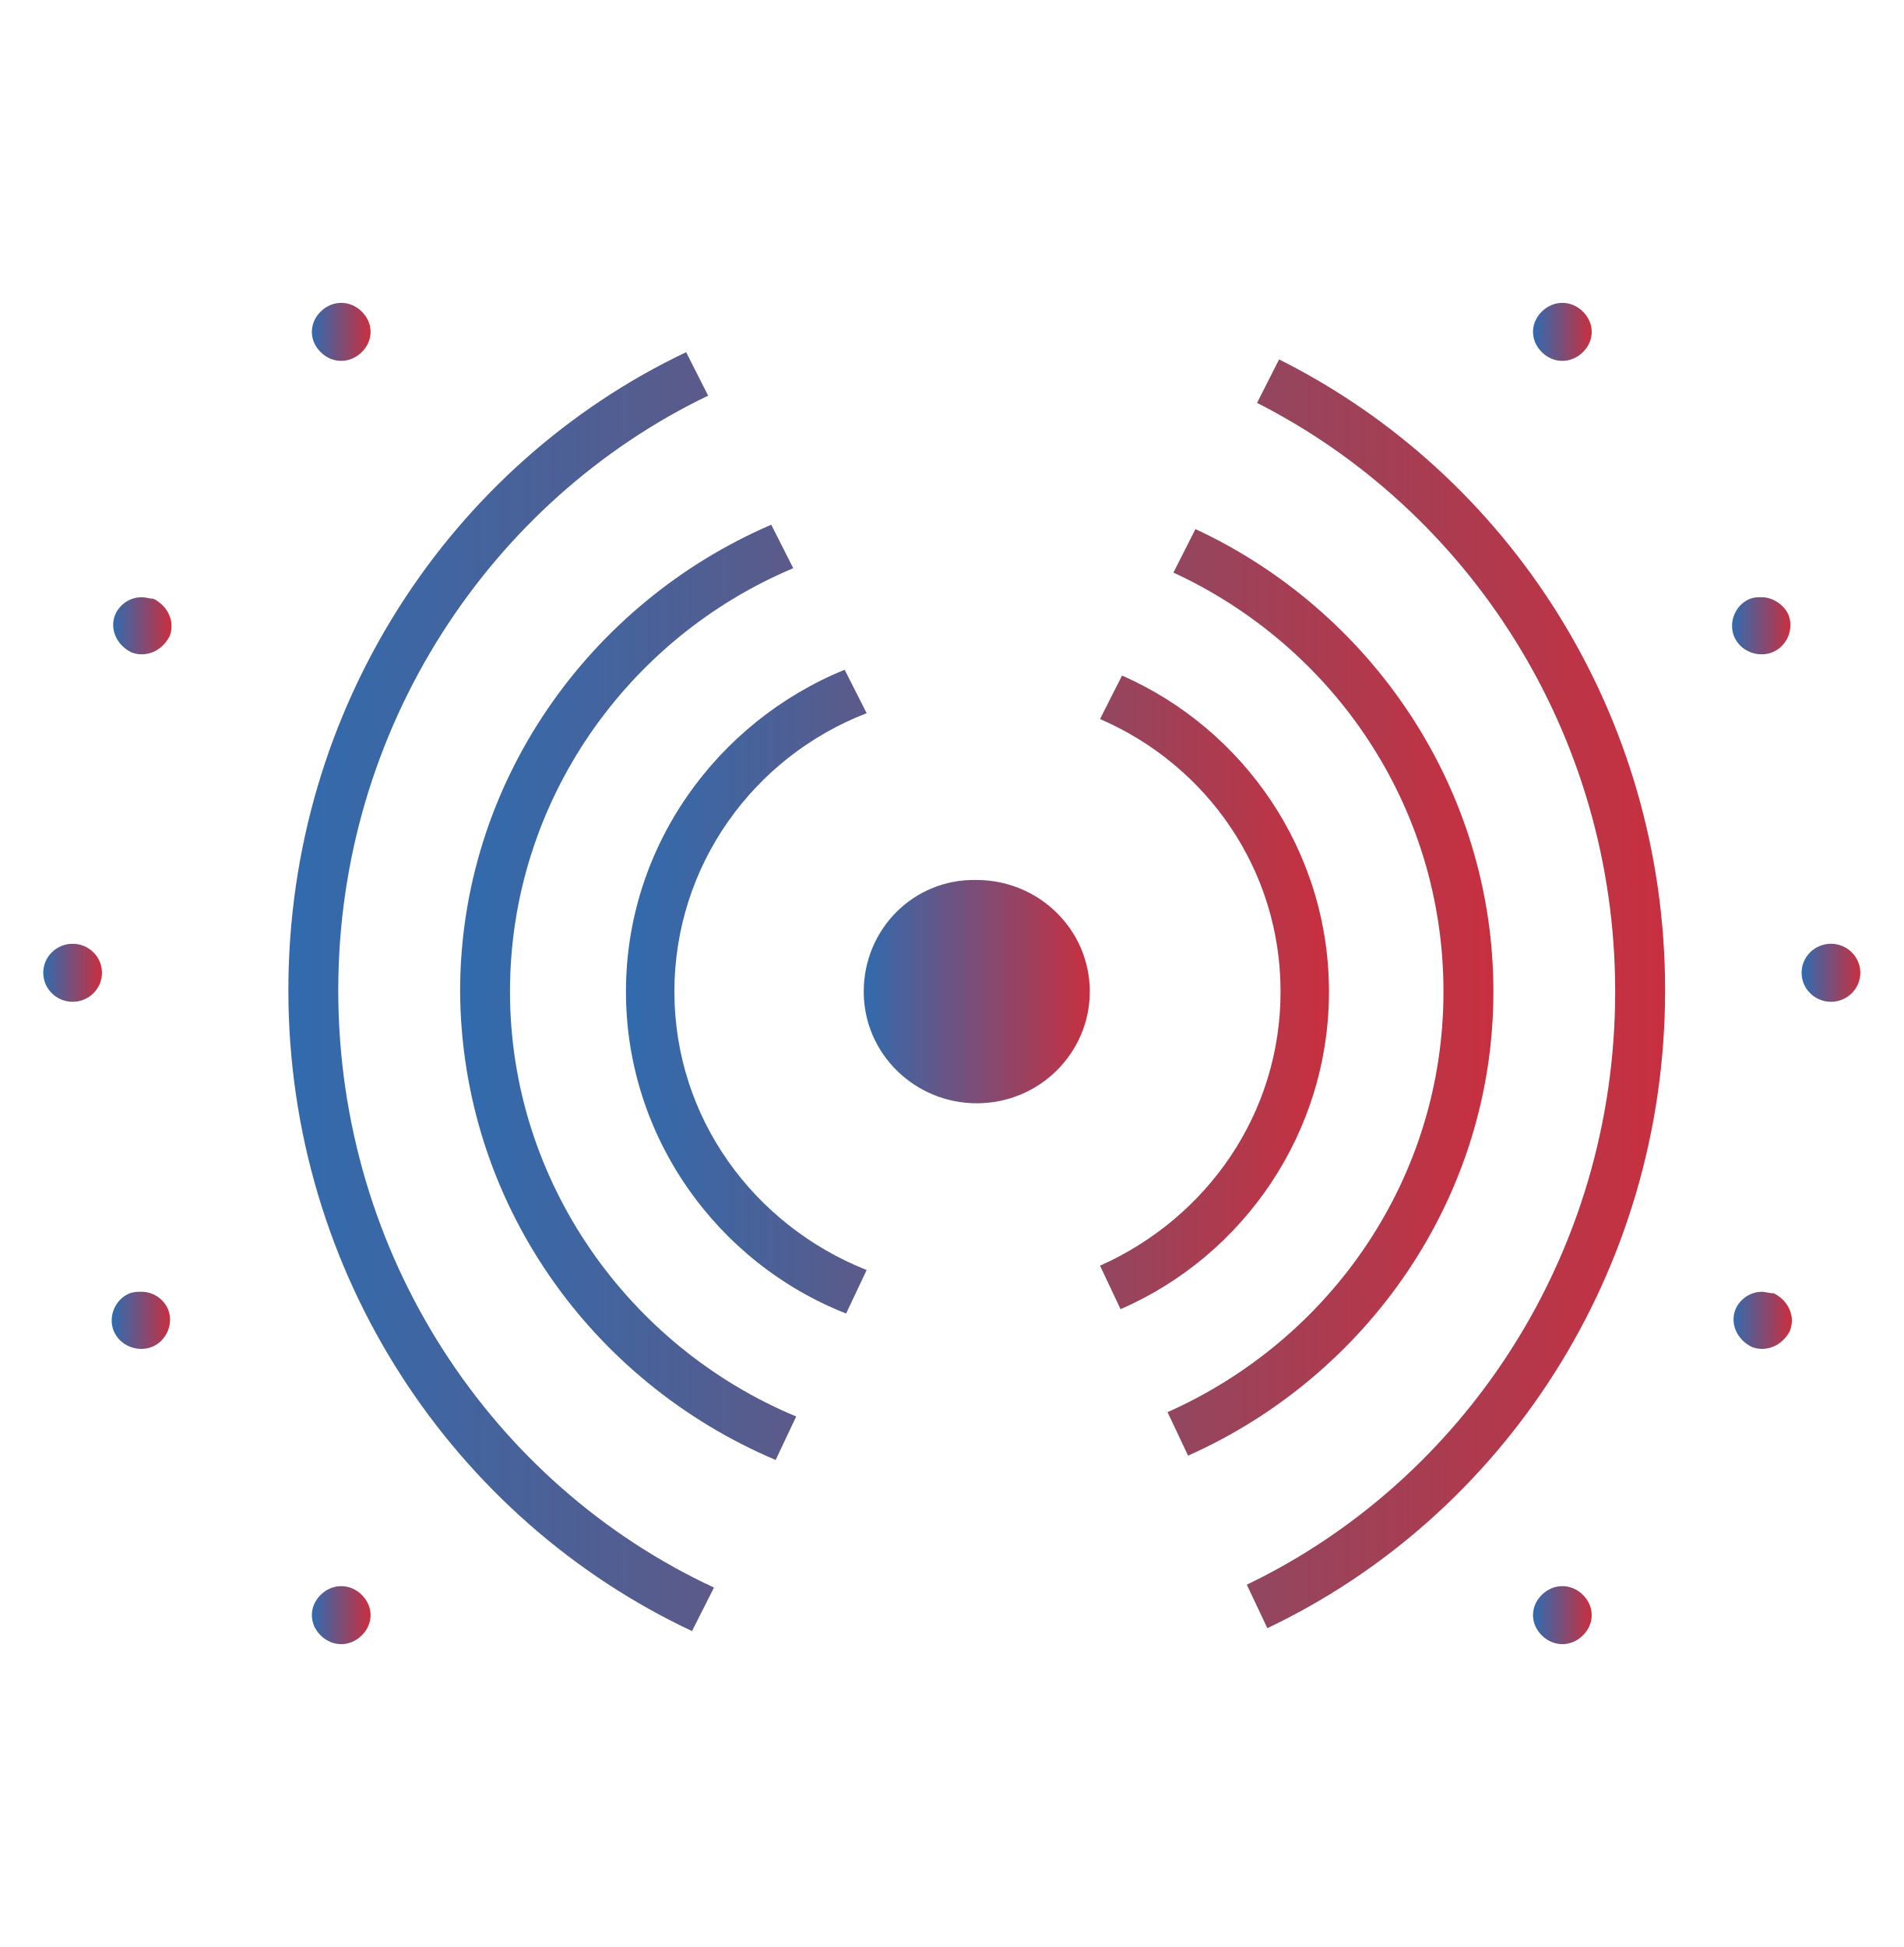
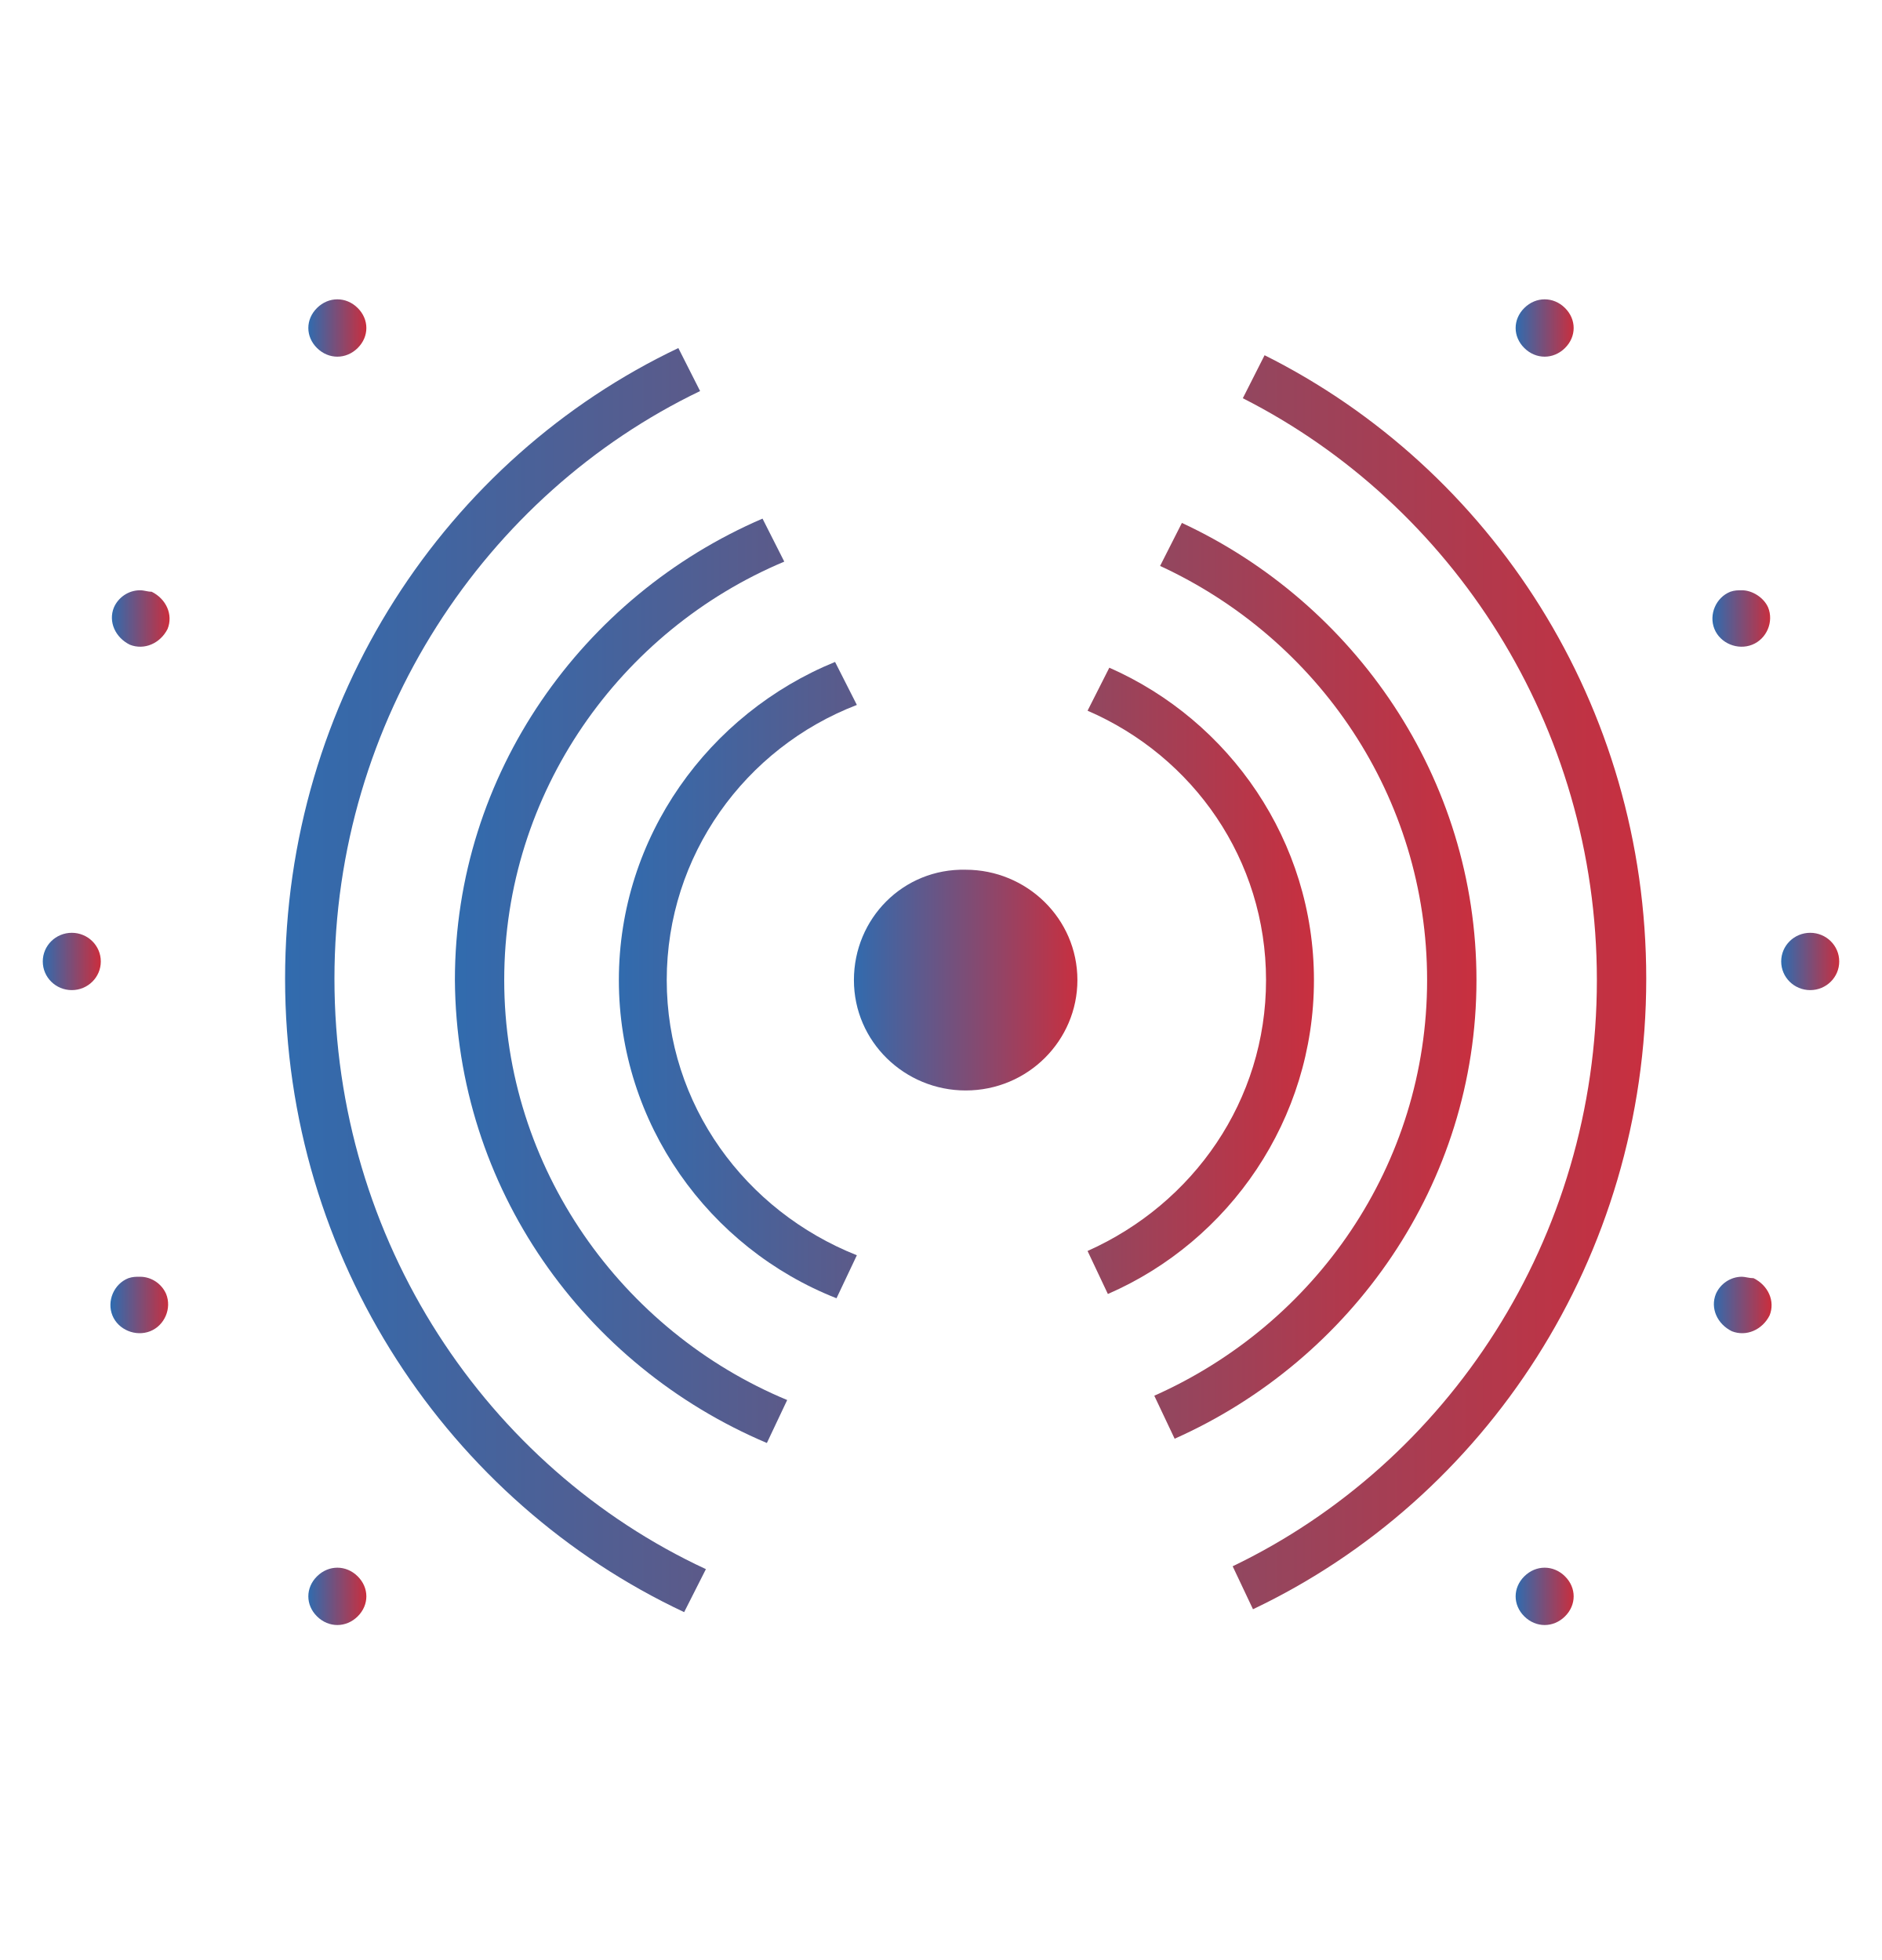
- <svg xmlns="http://www.w3.org/2000/svg" width="88" height="90" viewBox="0 0 88 90" fill="none">
-   <path d="M0 2.581C0 4.022 1.187 5.162 2.612 5.162C4.071 5.162 5.225 3.989 5.225 2.581C5.225 1.14 4.037 0.001 2.612 0.001C1.153 -0.033 0 1.14 0 2.581Z" transform="translate(39.9292 40.6753) scale(2)" fill="url(#paint0_linear)" />
-   <path d="M4.173 7.306C4.173 10.121 2.477 12.534 0 13.64L0.475 14.645C3.325 13.405 5.292 10.557 5.292 7.306C5.292 4.055 3.325 1.24 0.509 0L0 1.005C2.477 2.078 4.173 4.491 4.173 7.306Z" transform="translate(50.853 31.2269) scale(2)" fill="url(#paint1_linear)" />
-   <path d="M1.12 7.44C1.12 4.524 2.952 2.011 5.564 1.005L5.055 0C2.103 1.206 0 4.089 0 7.44C0 10.791 2.103 13.707 5.089 14.88L5.564 13.875C2.952 12.836 1.12 10.356 1.12 7.44Z" transform="translate(28.937 30.9578) scale(2)" fill="url(#paint2_linear)" />
-   <path d="M7.294 21.616L7.769 20.611C3.901 19.002 1.153 15.182 1.153 10.791C1.153 6.401 3.868 2.614 7.701 1.005L7.192 0C2.985 1.81 0 5.965 0 10.791C0.034 15.651 3.019 19.806 7.294 21.616Z" transform="translate(21.27 24.2551) scale(2)" fill="url(#paint3_linear)" />
-   <path d="M0.645 0L0.136 1.005C3.834 2.715 6.378 6.401 6.378 10.691C6.378 15.014 3.766 18.734 0 20.41L0.475 21.415C4.614 19.572 7.532 15.45 7.532 10.691C7.532 5.965 4.682 1.877 0.645 0Z" transform="translate(53.9741 24.4569) scale(2)" fill="url(#paint4_linear)" />
-   <path d="M0.746 0L0.237 1.005C5.123 3.485 8.515 8.646 8.515 14.612C8.515 20.678 5.021 25.906 0 28.319L0.475 29.324C5.903 26.744 9.669 21.113 9.669 14.578C9.669 8.177 6.039 2.648 0.746 0Z" transform="translate(57.6382 16.614) scale(2)" fill="url(#paint5_linear)" />
-   <path d="M0.679 0C0.509 0 0.339 0.067 0.204 0.201C-0.068 0.469 -0.068 0.871 0.204 1.139C0.475 1.408 0.882 1.408 1.153 1.139C1.425 0.871 1.425 0.469 1.153 0.201C1.018 0.067 0.848 0 0.679 0Z" transform="translate(14.417 14) scale(2)" fill="url(#paint6_linear)" />
-   <path d="M0.679 0C0.509 0 0.339 0.067 0.204 0.201C-0.068 0.469 -0.068 0.871 0.204 1.139C0.475 1.408 0.882 1.408 1.153 1.139C1.425 0.871 1.425 0.469 1.153 0.201C1.018 0.067 0.848 0 0.679 0Z" transform="translate(70.8691 14) scale(2)" fill="url(#paint7_linear)" />
-   <path d="M0.658 0C0.386 0 0.149 0.168 0.047 0.402C-0.089 0.737 0.081 1.106 0.42 1.274C0.759 1.408 1.132 1.24 1.302 0.905C1.438 0.57 1.268 0.201 0.929 0.034C0.827 0.034 0.759 0 0.658 0Z" transform="translate(5.23145 27.6065) scale(2)" fill="url(#paint8_linear)" />
-   <path d="M0.691 0C0.59 0 0.522 1.27345e-07 0.42 0.034C0.081 0.168 -0.089 0.57 0.047 0.905C0.183 1.24 0.59 1.408 0.929 1.274C1.268 1.139 1.438 0.737 1.302 0.402C1.2 0.168 0.929 0 0.691 0Z" transform="translate(80.0708 27.6065) scale(2)" fill="url(#paint9_linear)" />
-   <path d="M0.679 1.341C1.053 1.341 1.357 1.04 1.357 0.67C1.357 0.3 1.053 0 0.679 0C0.304 0 0 0.3 0 0.67C0 1.04 0.304 1.341 0.679 1.341Z" transform="translate(2 43.626) scale(2)" fill="url(#paint10_linear)" />
-   <path d="M0.679 1.341C1.053 1.341 1.357 1.04 1.357 0.67C1.357 0.3 1.053 0 0.679 0C0.304 0 0 0.3 0 0.67C0 1.04 0.304 1.341 0.679 1.341Z" transform="translate(83.2861 43.626) scale(2)" fill="url(#paint11_linear)" />
-   <path d="M0.691 0C0.59 0 0.522 2.045e-06 0.42 0.034C0.081 0.168 -0.089 0.57 0.047 0.905C0.183 1.24 0.59 1.408 0.929 1.274C1.268 1.139 1.438 0.737 1.302 0.402C1.2 0.168 0.963 0 0.691 0Z" transform="translate(5.16309 59.7124) scale(2)" fill="url(#paint12_linear)" />
-   <path d="M0.658 0C0.386 0 0.149 0.168 0.047 0.402C-0.089 0.737 0.081 1.106 0.42 1.274C0.759 1.408 1.132 1.24 1.302 0.905C1.438 0.57 1.268 0.201 0.929 0.034C0.827 0.034 0.725 0 0.658 0Z" transform="translate(80.1392 59.7124) scale(2)" fill="url(#paint13_linear)" />
-   <path d="M0.679 0C0.509 0 0.339 0.067 0.204 0.201C-0.068 0.469 -0.068 0.871 0.204 1.139C0.475 1.408 0.882 1.408 1.153 1.139C1.425 0.871 1.425 0.469 1.153 0.201C1.018 0.067 0.848 0 0.679 0Z" transform="translate(70.8691 73.3189) scale(2)" fill="url(#paint14_linear)" />
-   <path d="M0.679 0C0.509 0 0.339 0.067 0.204 0.201C-0.068 0.469 -0.068 0.871 0.204 1.139C0.475 1.408 0.882 1.408 1.153 1.139C1.425 0.871 1.425 0.469 1.153 0.201C1.018 0.067 0.848 0 0.679 0Z" transform="translate(14.417 73.3189) scale(2)" fill="url(#paint15_linear)" />
-   <path d="M9.838 28.553C4.716 26.174 1.153 20.879 1.153 14.746C1.153 8.68 4.682 3.418 9.703 1.005L9.194 0C3.766 2.581 0 8.211 0 14.746C0 21.315 3.834 26.978 9.33 29.559L9.838 28.553Z" transform="translate(13.3311 16.2789) scale(2)" fill="url(#paint16_linear)" />
+ <svg xmlns="http://www.w3.org/2000/svg" width="48" height="50" viewBox="0 0 48 50" fill="none">
+   <path d="M21.779 25.002C21.779 26.575 23.075 27.818 24.629 27.818C26.221 27.818 27.479 26.538 27.479 25.002C27.479 23.43 26.184 22.187 24.629 22.187C23.038 22.151 21.779 23.43 21.779 25.002Z" fill="url(#paint0_linear)" />
+   <path d="M32.29 25.003C32.29 28.074 30.44 30.706 27.738 31.913L28.256 33.01C31.365 31.657 33.512 28.549 33.512 25.003C33.512 21.457 31.365 18.386 28.293 17.033L27.738 18.13C30.44 19.299 32.29 21.932 32.29 25.003Z" fill="url(#paint1_linear)" />
+   <path d="M17.005 25.002C17.005 21.822 19.004 19.08 21.854 17.983L21.298 16.886C18.078 18.202 15.784 21.346 15.784 25.002C15.784 28.658 18.078 31.839 21.335 33.119L21.854 32.022C19.004 30.889 17.005 28.183 17.005 25.002Z" fill="url(#paint2_linear)" />
+   <path d="M19.559 36.811L20.077 35.715C15.858 33.96 12.86 29.792 12.86 25.002C12.86 20.213 15.821 16.082 20.003 14.327L19.448 13.23C14.859 15.204 11.602 19.738 11.602 25.002C11.639 30.304 14.896 34.837 19.559 36.811Z" fill="url(#paint3_linear)" />
+   <path d="M30.144 13.34L29.588 14.437C33.623 16.302 36.398 20.323 36.398 25.003C36.398 29.719 33.548 33.777 29.44 35.605L29.959 36.702C34.474 34.691 37.657 30.194 37.657 25.003C37.657 19.848 34.548 15.387 30.144 13.34Z" fill="url(#paint4_linear)" />
+   <path d="M32.253 9.062L31.698 10.159C37.028 12.864 40.728 18.495 40.728 25.002C40.728 31.62 36.916 37.323 31.439 39.956L31.957 41.052C37.879 38.237 41.987 32.095 41.987 24.966C41.987 17.983 38.027 11.95 32.253 9.062Z" fill="url(#paint5_linear)" />
+   <path d="M8.604 7.636C8.419 7.636 8.234 7.709 8.086 7.856C7.79 8.148 7.79 8.587 8.086 8.879C8.382 9.172 8.826 9.172 9.122 8.879C9.418 8.587 9.418 8.148 9.122 7.856C8.974 7.709 8.789 7.636 8.604 7.636Z" fill="url(#paint6_linear)" />
+   <path d="M39.396 7.636C39.211 7.636 39.026 7.709 38.878 7.856C38.582 8.148 38.582 8.587 38.878 8.879C39.174 9.172 39.618 9.172 39.914 8.879C40.21 8.587 40.21 8.148 39.914 7.856C39.766 7.709 39.581 7.636 39.396 7.636Z" fill="url(#paint7_linear)" />
+   <path d="M3.571 15.058C3.275 15.058 3.016 15.241 2.905 15.497C2.757 15.862 2.942 16.265 3.312 16.447C3.682 16.594 4.089 16.411 4.274 16.045C4.422 15.68 4.237 15.277 3.867 15.095C3.756 15.095 3.682 15.058 3.571 15.058Z" fill="url(#paint8_linear)" />
+   <path d="M44.429 15.058C44.318 15.058 44.244 15.058 44.133 15.095C43.763 15.241 43.578 15.68 43.726 16.045C43.874 16.411 44.318 16.594 44.688 16.447C45.059 16.301 45.244 15.862 45.096 15.497C44.984 15.241 44.688 15.058 44.429 15.058Z" fill="url(#paint9_linear)" />
+   <path d="M1.831 25.258C2.24 25.258 2.571 24.931 2.571 24.527C2.571 24.123 2.24 23.796 1.831 23.796C1.422 23.796 1.091 24.123 1.091 24.527C1.091 24.931 1.422 25.258 1.831 25.258Z" fill="url(#paint10_linear)" />
+   <path d="M46.169 25.258C46.578 25.258 46.909 24.931 46.909 24.527C46.909 24.123 46.578 23.796 46.169 23.796C45.76 23.796 45.429 24.123 45.429 24.527C45.429 24.931 45.76 25.258 46.169 25.258Z" fill="url(#paint11_linear)" />
+   <path d="M3.57 32.57C3.459 32.57 3.385 32.57 3.274 32.607C2.904 32.753 2.719 33.192 2.867 33.557C3.015 33.923 3.459 34.106 3.83 33.96C4.2 33.813 4.385 33.375 4.237 33.009C4.126 32.753 3.867 32.57 3.57 32.57Z" fill="url(#paint12_linear)" />
+   <path d="M44.429 32.57C44.133 32.57 43.874 32.753 43.763 33.009C43.615 33.375 43.8 33.777 44.17 33.96C44.541 34.106 44.948 33.923 45.133 33.557C45.281 33.192 45.096 32.79 44.725 32.607C44.614 32.607 44.504 32.57 44.429 32.57Z" fill="url(#paint13_linear)" />
+   <path d="M39.396 39.992C39.211 39.992 39.026 40.065 38.878 40.212C38.582 40.504 38.582 40.943 38.878 41.235C39.174 41.528 39.618 41.528 39.914 41.235C40.21 40.943 40.21 40.504 39.914 40.212C39.766 40.065 39.581 39.992 39.396 39.992Z" fill="url(#paint14_linear)" />
+   <path d="M8.604 39.992C8.419 39.992 8.234 40.065 8.086 40.212C7.79 40.504 7.79 40.943 8.086 41.235C8.382 41.528 8.826 41.528 9.122 41.235C9.418 40.943 9.418 40.504 9.122 40.212C8.974 40.065 8.789 39.992 8.604 39.992Z" fill="url(#paint15_linear)" />
+   <path d="M18.004 40.029C12.416 37.433 8.53 31.656 8.53 24.966C8.53 18.349 12.379 12.608 17.856 9.976L17.301 8.879C11.38 11.694 7.271 17.837 7.271 24.966C7.271 32.132 11.454 38.31 17.449 41.126L18.004 40.029Z" fill="url(#paint16_linear)" />
  <defs>
-     <linearGradient id="paint0_linear" x2="1" gradientUnits="userSpaceOnUse" gradientTransform="translate(-0.00719225 -0.0293609) scale(5.25828 5.19439)">
+     <linearGradient id="paint0_linear" x1="21.772" y1="24.988" x2="27.508" y2="24.988" gradientUnits="userSpaceOnUse">
      <stop stop-color="#316BAE" />
      <stop offset="1" stop-color="#C82F3F" />
    </linearGradient>
-     <linearGradient id="paint1_linear" x2="1" gradientUnits="userSpaceOnUse" gradientTransform="translate(0.00495315 4.6903) scale(5.29115 5.22687)">
+     <linearGradient id="paint1_linear" x1="27.743" y1="25" x2="33.516" y2="25" gradientUnits="userSpaceOnUse">
      <stop stop-color="#914760" />
      <stop offset="1" stop-color="#C82F3F" />
    </linearGradient>
-     <linearGradient id="paint2_linear" x2="1" gradientUnits="userSpaceOnUse" gradientTransform="translate(-0.0187948 4.67911) scale(5.57185 5.50416)">
+     <linearGradient id="paint2_linear" x1="15.763" y1="24.993" x2="21.842" y2="24.993" gradientUnits="userSpaceOnUse">
      <stop stop-color="#316BAE" />
      <stop offset="1" stop-color="#5C5A89" />
    </linearGradient>
-     <linearGradient id="paint3_linear" x2="1" gradientUnits="userSpaceOnUse" gradientTransform="translate(0.0286672 6.97391) scale(7.73509 7.64111)">
+     <linearGradient id="paint3_linear" x1="11.633" y1="25.006" x2="20.071" y2="25.006" gradientUnits="userSpaceOnUse">
      <stop stop-color="#316BAE" />
      <stop offset="1" stop-color="#5C5A89" />
    </linearGradient>
-     <linearGradient id="paint4_linear" x2="1" gradientUnits="userSpaceOnUse" gradientTransform="translate(0.011874 7.00226) scale(7.50976 7.41852)">
+     <linearGradient id="paint4_linear" x1="29.453" y1="25.025" x2="37.646" y2="25.025" gradientUnits="userSpaceOnUse">
      <stop stop-color="#914760" />
      <stop offset="1" stop-color="#C82F3F" />
    </linearGradient>
-     <linearGradient id="paint5_linear" x2="1" gradientUnits="userSpaceOnUse" gradientTransform="translate(0.0181163 9.89909) scale(9.64663 9.52943)">
+     <linearGradient id="paint5_linear" x1="31.459" y1="25.059" x2="41.982" y2="25.059" gradientUnits="userSpaceOnUse">
      <stop stop-color="#914760" />
      <stop offset="1" stop-color="#C82F3F" />
    </linearGradient>
-     <linearGradient id="paint6_linear" x2="1" gradientUnits="userSpaceOnUse" gradientTransform="translate(0.00892245 0.00353568) scale(1.32646 1.31034)">
+     <linearGradient id="paint6_linear" x1="7.873" y1="8.355" x2="9.321" y2="8.355" gradientUnits="userSpaceOnUse">
      <stop stop-color="#316BAE" />
      <stop offset="1" stop-color="#C82F3F" />
    </linearGradient>
-     <linearGradient id="paint7_linear" x2="1" gradientUnits="userSpaceOnUse" gradientTransform="translate(0.0189984 0.00459135) scale(1.3267 1.31058)">
+     <linearGradient id="paint7_linear" x1="38.677" y1="8.356" x2="40.124" y2="8.356" gradientUnits="userSpaceOnUse">
      <stop stop-color="#316BAE" />
      <stop offset="1" stop-color="#C82F3F" />
    </linearGradient>
-     <linearGradient id="paint8_linear" x2="1" gradientUnits="userSpaceOnUse" gradientTransform="translate(-0.000683799 0.00462487) scale(1.3269 1.31078)">
+     <linearGradient id="paint8_linear" x1="2.853" y1="15.778" x2="4.3" y2="15.778" gradientUnits="userSpaceOnUse">
      <stop stop-color="#316BAE" />
      <stop offset="1" stop-color="#C82F3F" />
    </linearGradient>
-     <linearGradient id="paint9_linear" x2="1" gradientUnits="userSpaceOnUse" gradientTransform="translate(0.0187895 0.00449081) scale(1.3269 1.31078)">
+     <linearGradient id="paint9_linear" x1="43.696" y1="15.778" x2="45.143" y2="15.778" gradientUnits="userSpaceOnUse">
      <stop stop-color="#316BAE" />
      <stop offset="1" stop-color="#C82F3F" />
    </linearGradient>
-     <linearGradient id="paint10_linear" x2="1" gradientUnits="userSpaceOnUse" gradientTransform="translate(-0.000915993 0.0202422) scale(1.32683 1.31071)">
+     <linearGradient id="paint10_linear" x1="1.09" y1="24.533" x2="2.537" y2="24.533" gradientUnits="userSpaceOnUse">
      <stop stop-color="#316BAE" />
      <stop offset="1" stop-color="#C82F3F" />
    </linearGradient>
-     <linearGradient id="paint11_linear" x2="1" gradientUnits="userSpaceOnUse" gradientTransform="translate(0.0271745 0.0202589) scale(1.3268 1.31068)">
+     <linearGradient id="paint11_linear" x1="45.458" y1="24.533" x2="46.906" y2="24.533" gradientUnits="userSpaceOnUse">
      <stop stop-color="#316BAE" />
      <stop offset="1" stop-color="#C82F3F" />
    </linearGradient>
-     <linearGradient id="paint12_linear" x2="1" gradientUnits="userSpaceOnUse" gradientTransform="translate(0.0329705 0.00231243) scale(1.32744 1.31132)">
+     <linearGradient id="paint12_linear" x1="2.852" y1="33.288" x2="4.3" y2="33.288" gradientUnits="userSpaceOnUse">
      <stop stop-color="#316BAE" />
      <stop offset="1" stop-color="#C82F3F" />
    </linearGradient>
-     <linearGradient id="paint13_linear" x2="1" gradientUnits="userSpaceOnUse" gradientTransform="translate(-0.0154075 0.00244649) scale(1.32717 1.31105)">
+     <linearGradient id="paint13_linear" x1="43.695" y1="33.288" x2="45.143" y2="33.288" gradientUnits="userSpaceOnUse">
      <stop stop-color="#316BAE" />
      <stop offset="1" stop-color="#C82F3F" />
    </linearGradient>
-     <linearGradient id="paint14_linear" x2="1" gradientUnits="userSpaceOnUse" gradientTransform="translate(0.0187609 0.00311676) scale(1.32643 1.31031)">
+     <linearGradient id="paint14_linear" x1="38.676" y1="40.71" x2="40.123" y2="40.71" gradientUnits="userSpaceOnUse">
      <stop stop-color="#316BAE" />
      <stop offset="1" stop-color="#C82F3F" />
    </linearGradient>
-     <linearGradient id="paint15_linear" x2="1" gradientUnits="userSpaceOnUse" gradientTransform="translate(0.00763328 0.00340162) scale(1.32694 1.31081)">
+     <linearGradient id="paint15_linear" x1="7.872" y1="40.711" x2="9.32" y2="40.711" gradientUnits="userSpaceOnUse">
      <stop stop-color="#316BAE" />
      <stop offset="1" stop-color="#C82F3F" />
    </linearGradient>
-     <linearGradient id="paint16_linear" x2="1" gradientUnits="userSpaceOnUse" gradientTransform="translate(0.0228998 9.95152) scale(9.80978 9.6906)">
+     <linearGradient id="paint16_linear" x1="7.296" y1="25.021" x2="17.998" y2="25.021" gradientUnits="userSpaceOnUse">
      <stop stop-color="#316BAE" />
      <stop offset="1" stop-color="#5C5A89" />
    </linearGradient>
  </defs>
</svg>
